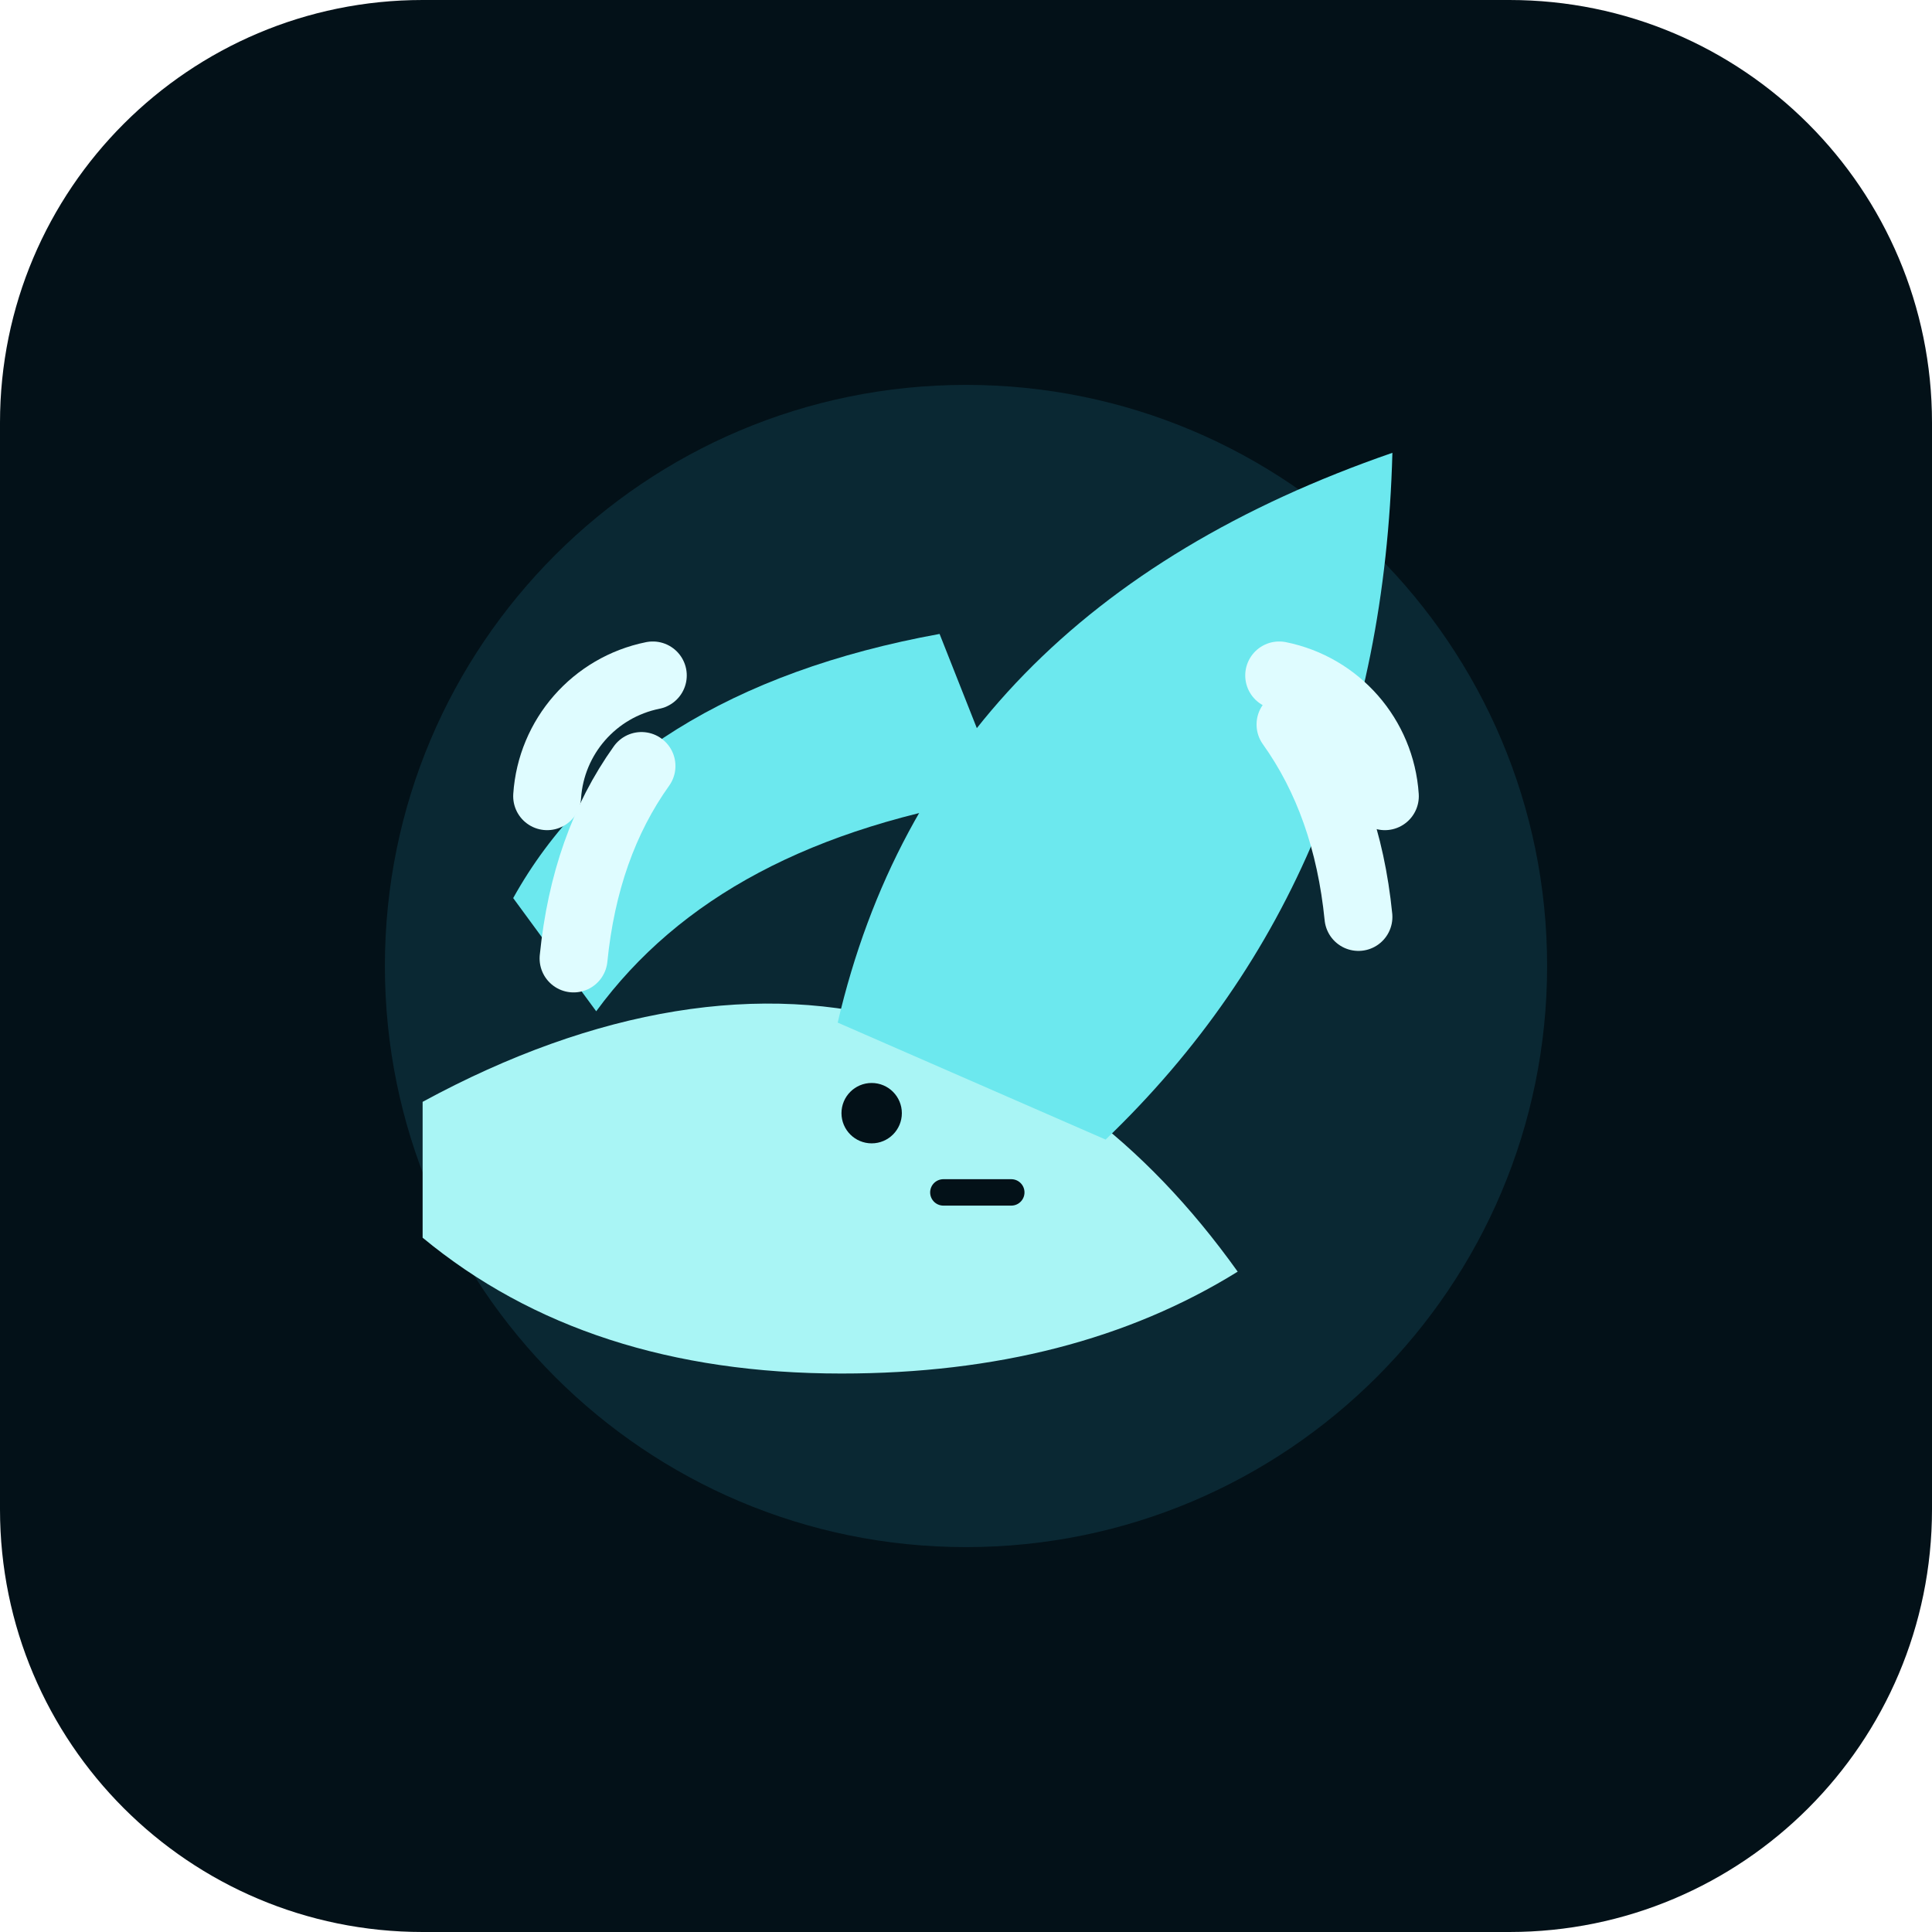
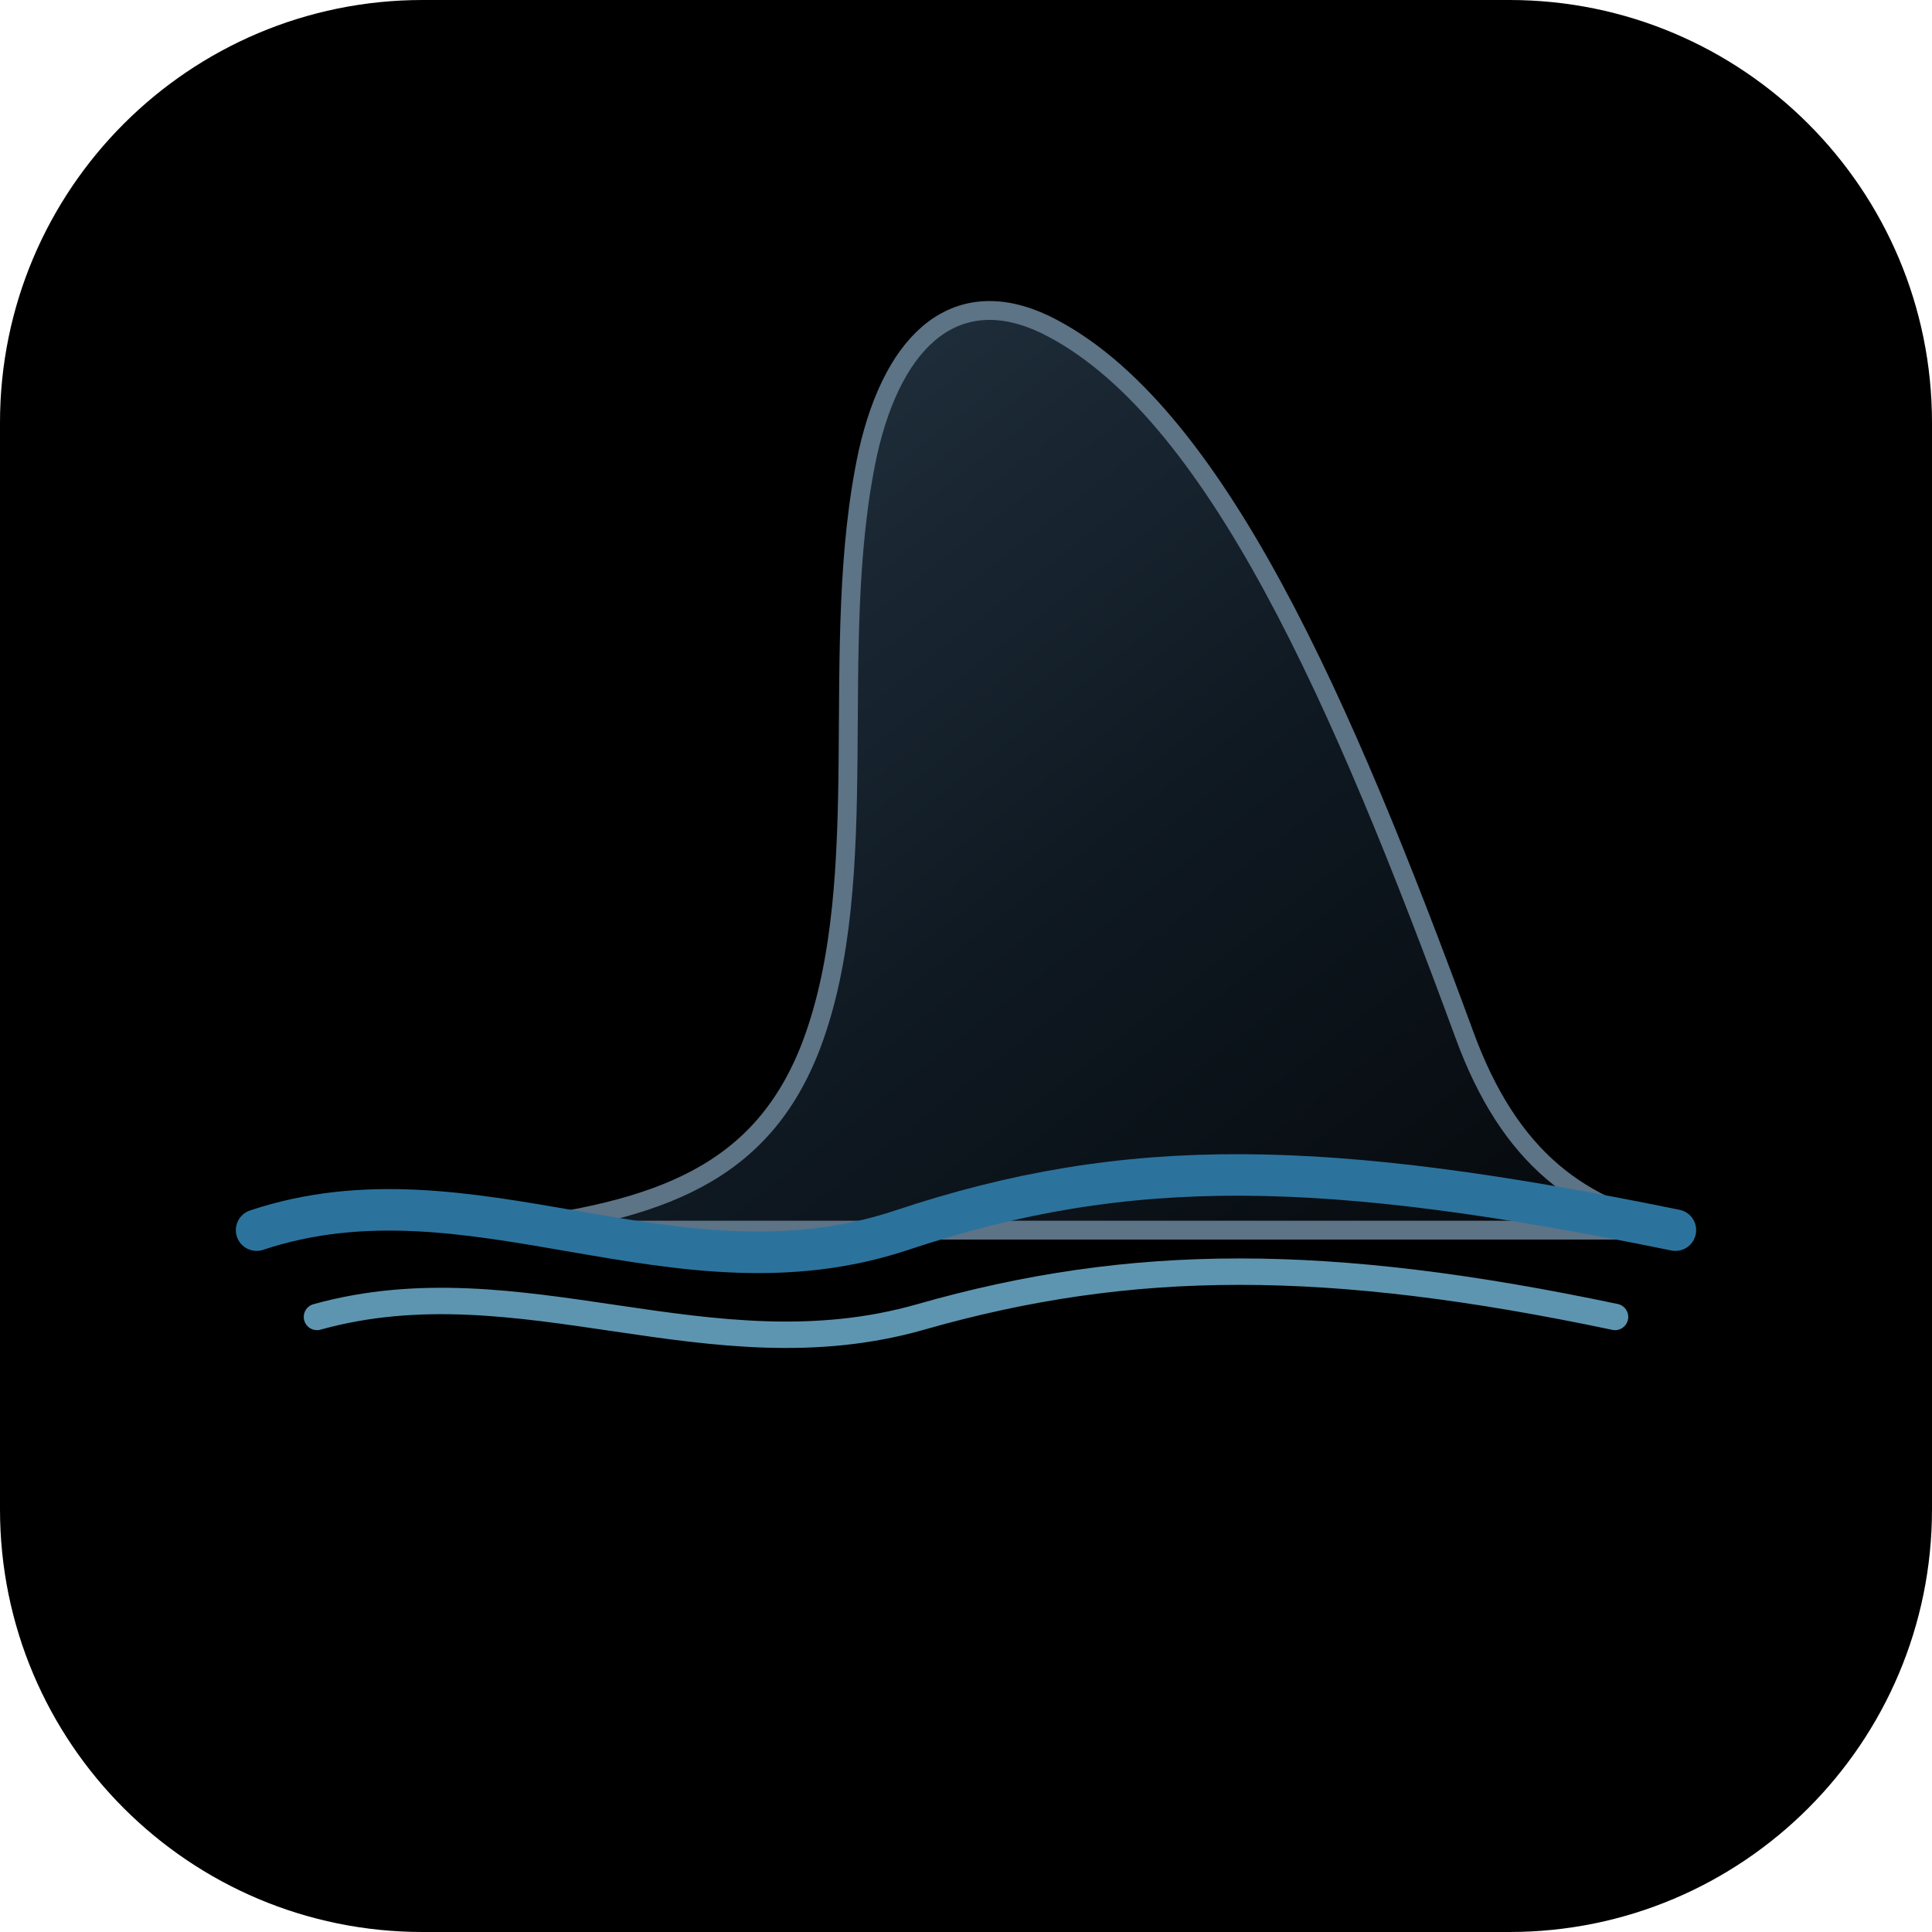
- <svg xmlns="http://www.w3.org/2000/svg" viewBox="0 0 512 512" role="img" aria-label="SHARK">
-   <rect width="512" height="512" rx="112" fill="#031118" />
-   <circle cx="256" cy="256" r="154" fill="#0a2833" />
-   <path d="M112 292c46-25 90-32 128-21 33 9 63 31 88 66-29 18-64 27-105 27-45 0-82-12-111-36z" fill="#a9f5f5" />
-   <path d="M222 271c17-73 66-123 147-151-2 75-27 135-76 182z" fill="#6ce8ee" />
-   <path d="M136 238c20-36 58-60 113-70l17 43c-51 8-86 27-108 57z" fill="#6ce8ee" />
-   <path d="M170 203c-10 14-16 31-18 51M342 192c10 14 16 31 18 51" fill="none" stroke="#dffcff" stroke-width="18" stroke-linecap="round" />
-   <path d="M145 211a35 35 0 0 1 28-32M367 211a35 35 0 0 0-28-32" fill="none" stroke="#dffcff" stroke-width="18" stroke-linecap="round" />
-   <circle cx="231" cy="295" r="8" fill="#031118" />
-   <path d="M250 316l18 0" stroke="#031118" stroke-width="7" stroke-linecap="round" />
+ <svg xmlns="http://www.w3.org/2000/svg" viewBox="0 0 512 512" role="img" aria-label="SHARK fin">
+   <defs>
+     <linearGradient id="fin" x1="0" y1="0" x2="1" y2="1">
+       <stop offset="0" stop-color="#263746" />
+       <stop offset="0.55" stop-color="#0f1922" />
+       <stop offset="1" stop-color="#05080b" />
+     </linearGradient>
+   </defs>
+   <rect width="512" height="512" rx="112" fill="#000" />
+   <path d="M132 326c43-5 70-15 83-49 17-45 4-106 15-157 7-31 24-45 47-34 45 22 79 101 111 188 12 33 31 47 58 52z" fill="url(#fin)" stroke="#5d7386" stroke-width="5" stroke-linejoin="round" />
+   <path d="M68 326c57-19 111 20 171 0s112-19 205 0" fill="none" stroke="#2b739d" stroke-width="11" stroke-linecap="round" />
+   <path d="M84 349c54-15 104 16 160 0s108-16 184 0" fill="none" stroke="#82cff4" stroke-opacity=".72" stroke-width="7" stroke-linecap="round" />
</svg>
